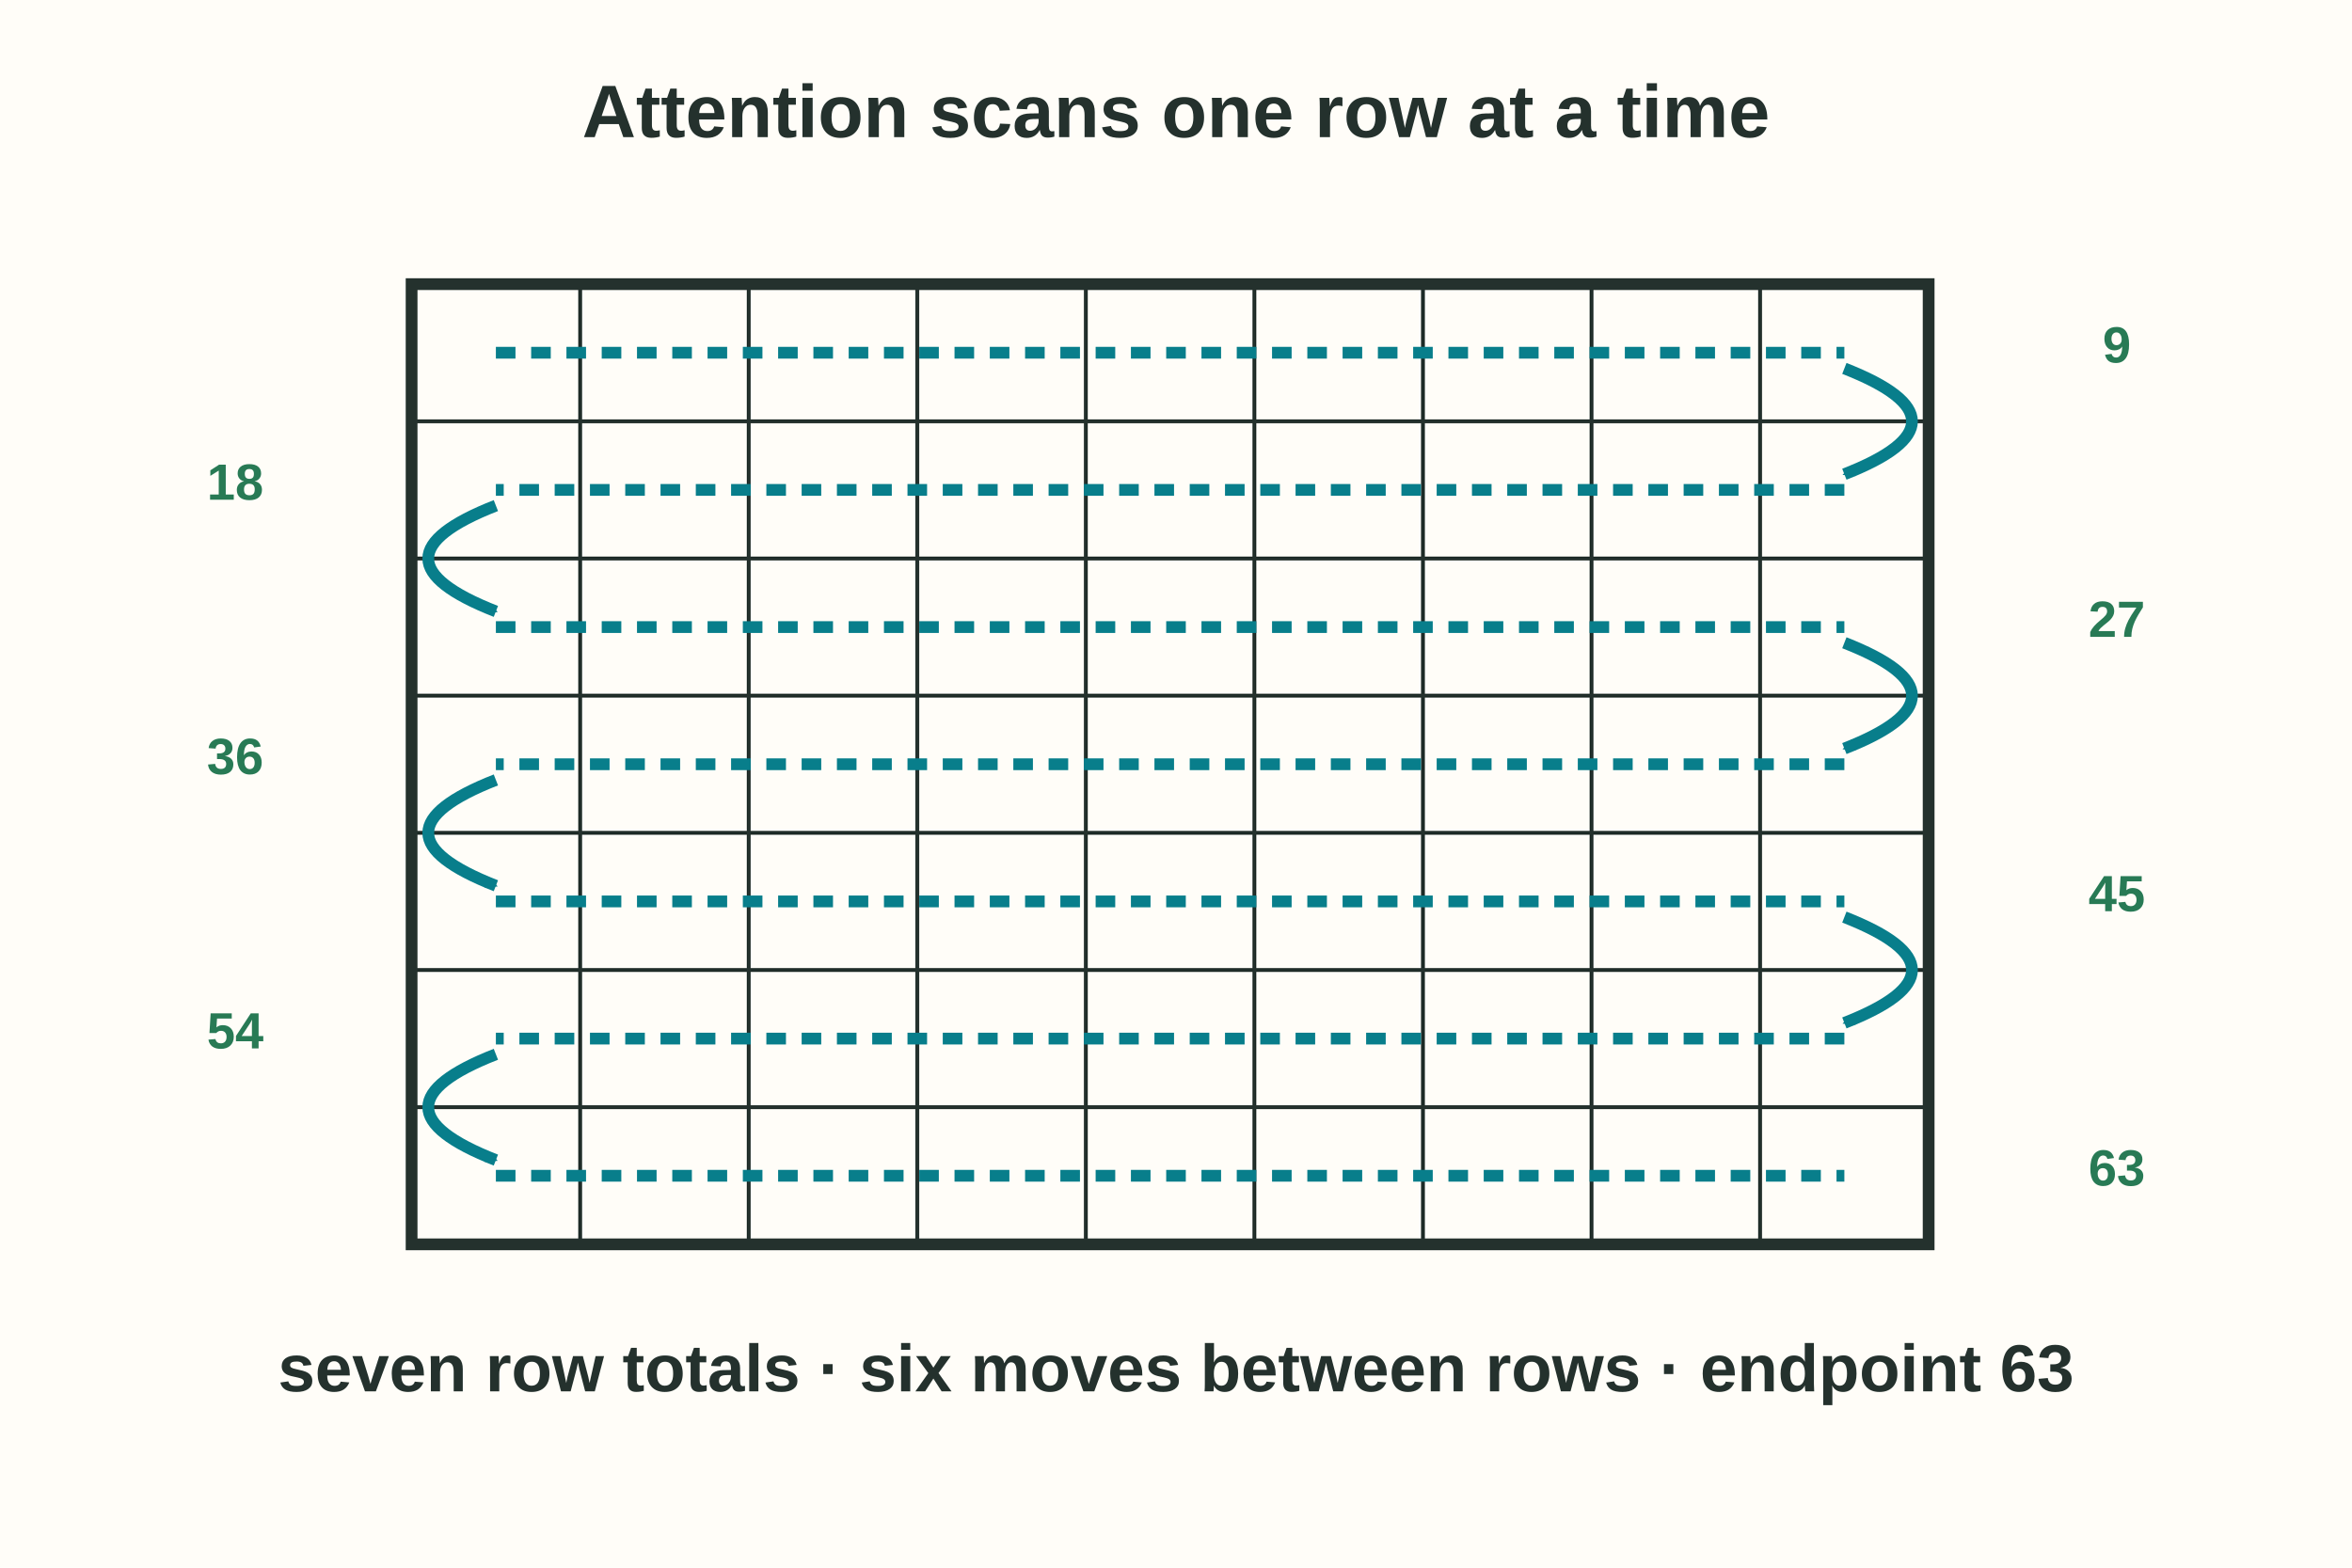
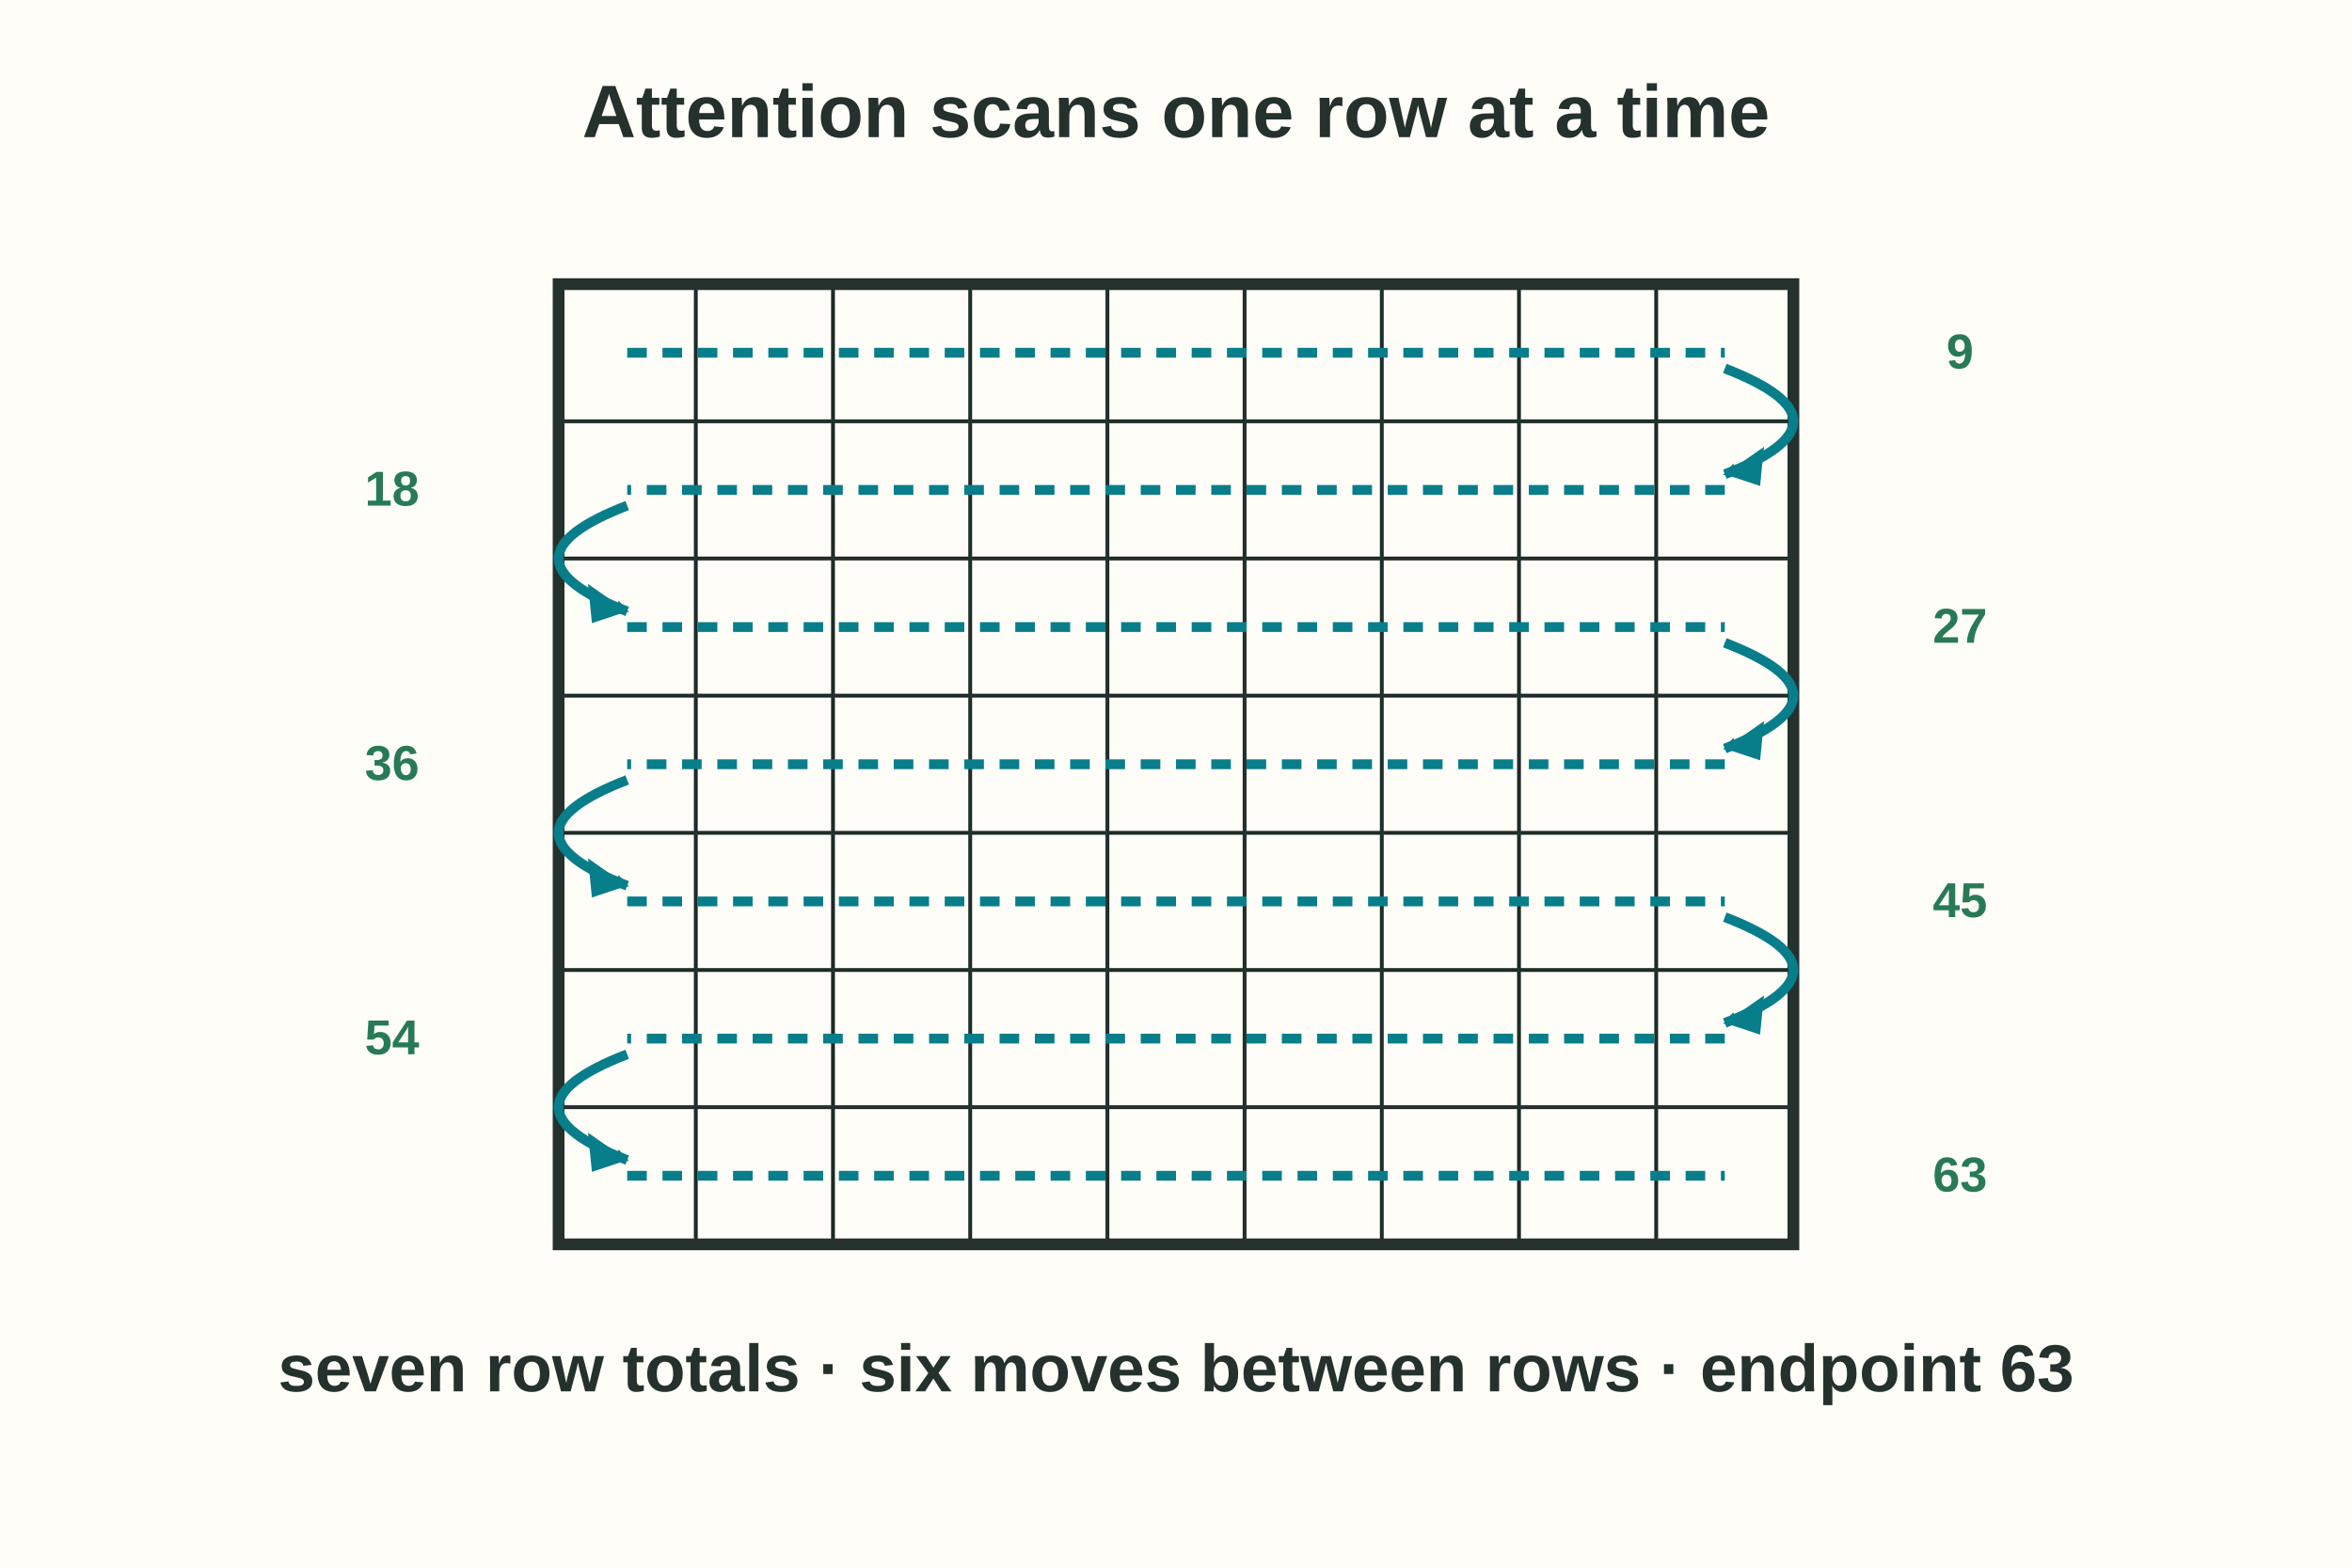
- <svg xmlns="http://www.w3.org/2000/svg" data-qa-image-fixes="2026-09-08" width="1200" height="800" viewBox="0 0 1200 800" role="img" aria-labelledby="title desc" shape-rendering="geometricPrecision" text-rendering="optimizeLegibility">
+ <svg xmlns="http://www.w3.org/2000/svg" data-qa-image-pass="2026-09-27" width="1200" height="800" viewBox="0 0 1200 800" role="img" aria-labelledby="title desc" shape-rendering="geometricPrecision" text-rendering="optimizeLegibility">
  <defs>
-     <pattern id="g" x="210" y="145" width="86" height="70" patternUnits="userSpaceOnUse">
-       <rect width="86" height="70" fill="#FFFDF8" stroke="#24312D" stroke-width="2" />
+     <pattern id="g" x="285" y="145" width="70" height="70" patternUnits="userSpaceOnUse">
+       <rect width="70" height="70" fill="#FFFDF8" stroke="#24312D" stroke-width="2" />
    </pattern>
-     <marker id="arrow" markerWidth="6" markerHeight="6" refX="5" refY="3" orient="auto" markerUnits="userSpaceOnUse" viewBox="0 0 6 6">
-       <path d="M0 0L6 3L0 6Z" fill="#087E8B" />
+     <marker id="arrow" markerWidth="7" markerHeight="7" refX="6" refY="3.5" orient="auto" markerUnits="userSpaceOnUse" viewBox="0 0 7 7">
+       <path d="M0 0L7 3.5L0 7Z" fill="#087E8B" />
    </marker>
  </defs>
  <rect width="1200" height="800" fill="#FFFDF8" />
  <g font-family="Arial,sans-serif" text-anchor="middle" fill="#24312D">
    <text x="600" y="70" font-size="38" font-weight="700">Attention scans one row at a time</text>
-     <rect x="210" y="145" width="774" height="490" fill="url(#g)" stroke="#24312D" stroke-width="6" />
-     <g class="seven-row-scans" fill="none" stroke="#087E8B" stroke-width="6" stroke-dasharray="10 8">
-       <path d="M253 180H941" />
-       <path d="M941 250H253" />
-       <path d="M253 320H941" />
-       <path d="M941 390H253" />
-       <path d="M253 460H941" />
-       <path d="M941 530H253" />
-       <path d="M253 600H941" />
+     <rect x="285" y="145" width="630" height="490" fill="url(#g)" stroke="#24312D" stroke-width="6" />
+     <g class="seven-row-scans" fill="none" stroke="#087E8B" stroke-width="5" stroke-dasharray="10 8">
+       <path d="M320 180H880" />
+       <path d="M880 250H320" />
+       <path d="M320 320H880" />
+       <path d="M880 390H320" />
+       <path d="M320 460H880" />
+       <path d="M880 530H320" />
+       <path d="M320 600H880" />
    </g>
-     <g class="six-row-moves" fill="none" stroke="#087E8B" stroke-width="6" marker-end="url(#arrow)">
-       <path d="M941 188Q1010 215 941 242" />
-       <path d="M253 258Q184 285 253 312" />
-       <path d="M941 328Q1010 355 941 382" />
-       <path d="M253 398Q184 425 253 452" />
-       <path d="M941 468Q1010 495 941 522" />
-       <path d="M253 538Q184 565 253 592" />
+     <g class="six-row-moves" fill="none" stroke="#087E8B" stroke-width="5" marker-end="url(#arrow)">
+       <path d="M880 188Q950 215 880 242" />
+       <path d="M320 258Q250 285 320 312" />
+       <path d="M880 328Q950 355 880 382" />
+       <path d="M320 398Q250 425 320 452" />
+       <path d="M880 468Q950 495 880 522" />
+       <path d="M320 538Q250 565 320 592" />
    </g>
-     <g font-size="26" font-weight="700" fill="#287A55">
-       <text x="1080" y="185">9</text>
-       <text x="120" y="255">18</text>
-       <text x="1080" y="325">27</text>
-       <text x="120" y="395">36</text>
-       <text x="1080" y="465">45</text>
-       <text x="120" y="535">54</text>
-       <text x="1080" y="605">63</text>
+     <g fill="#087E8B">
+       <path d="M880 242l20-14-2 20z" />
+       <path d="M320 312l-20-14 2 20z" />
+       <path d="M880 382l20-14-2 20z" />
+       <path d="M320 452l-20-14 2 20z" />
+       <path d="M880 522l20-14-2 20z" />
+       <path d="M320 592l-20-14 2 20z" />
+     </g>
+     <g font-size="25" font-weight="700" fill="#287A55">
+       <text x="1000" y="188">9</text>
+       <text x="200" y="258">18</text>
+       <text x="1000" y="328">27</text>
+       <text x="200" y="398">36</text>
+       <text x="1000" y="468">45</text>
+       <text x="200" y="538">54</text>
+       <text x="1000" y="608">63</text>
    </g>
    <text x="600" y="710" font-size="34" font-weight="700">seven row totals · six moves between rows · endpoint 63</text>
  </g>
</svg>
